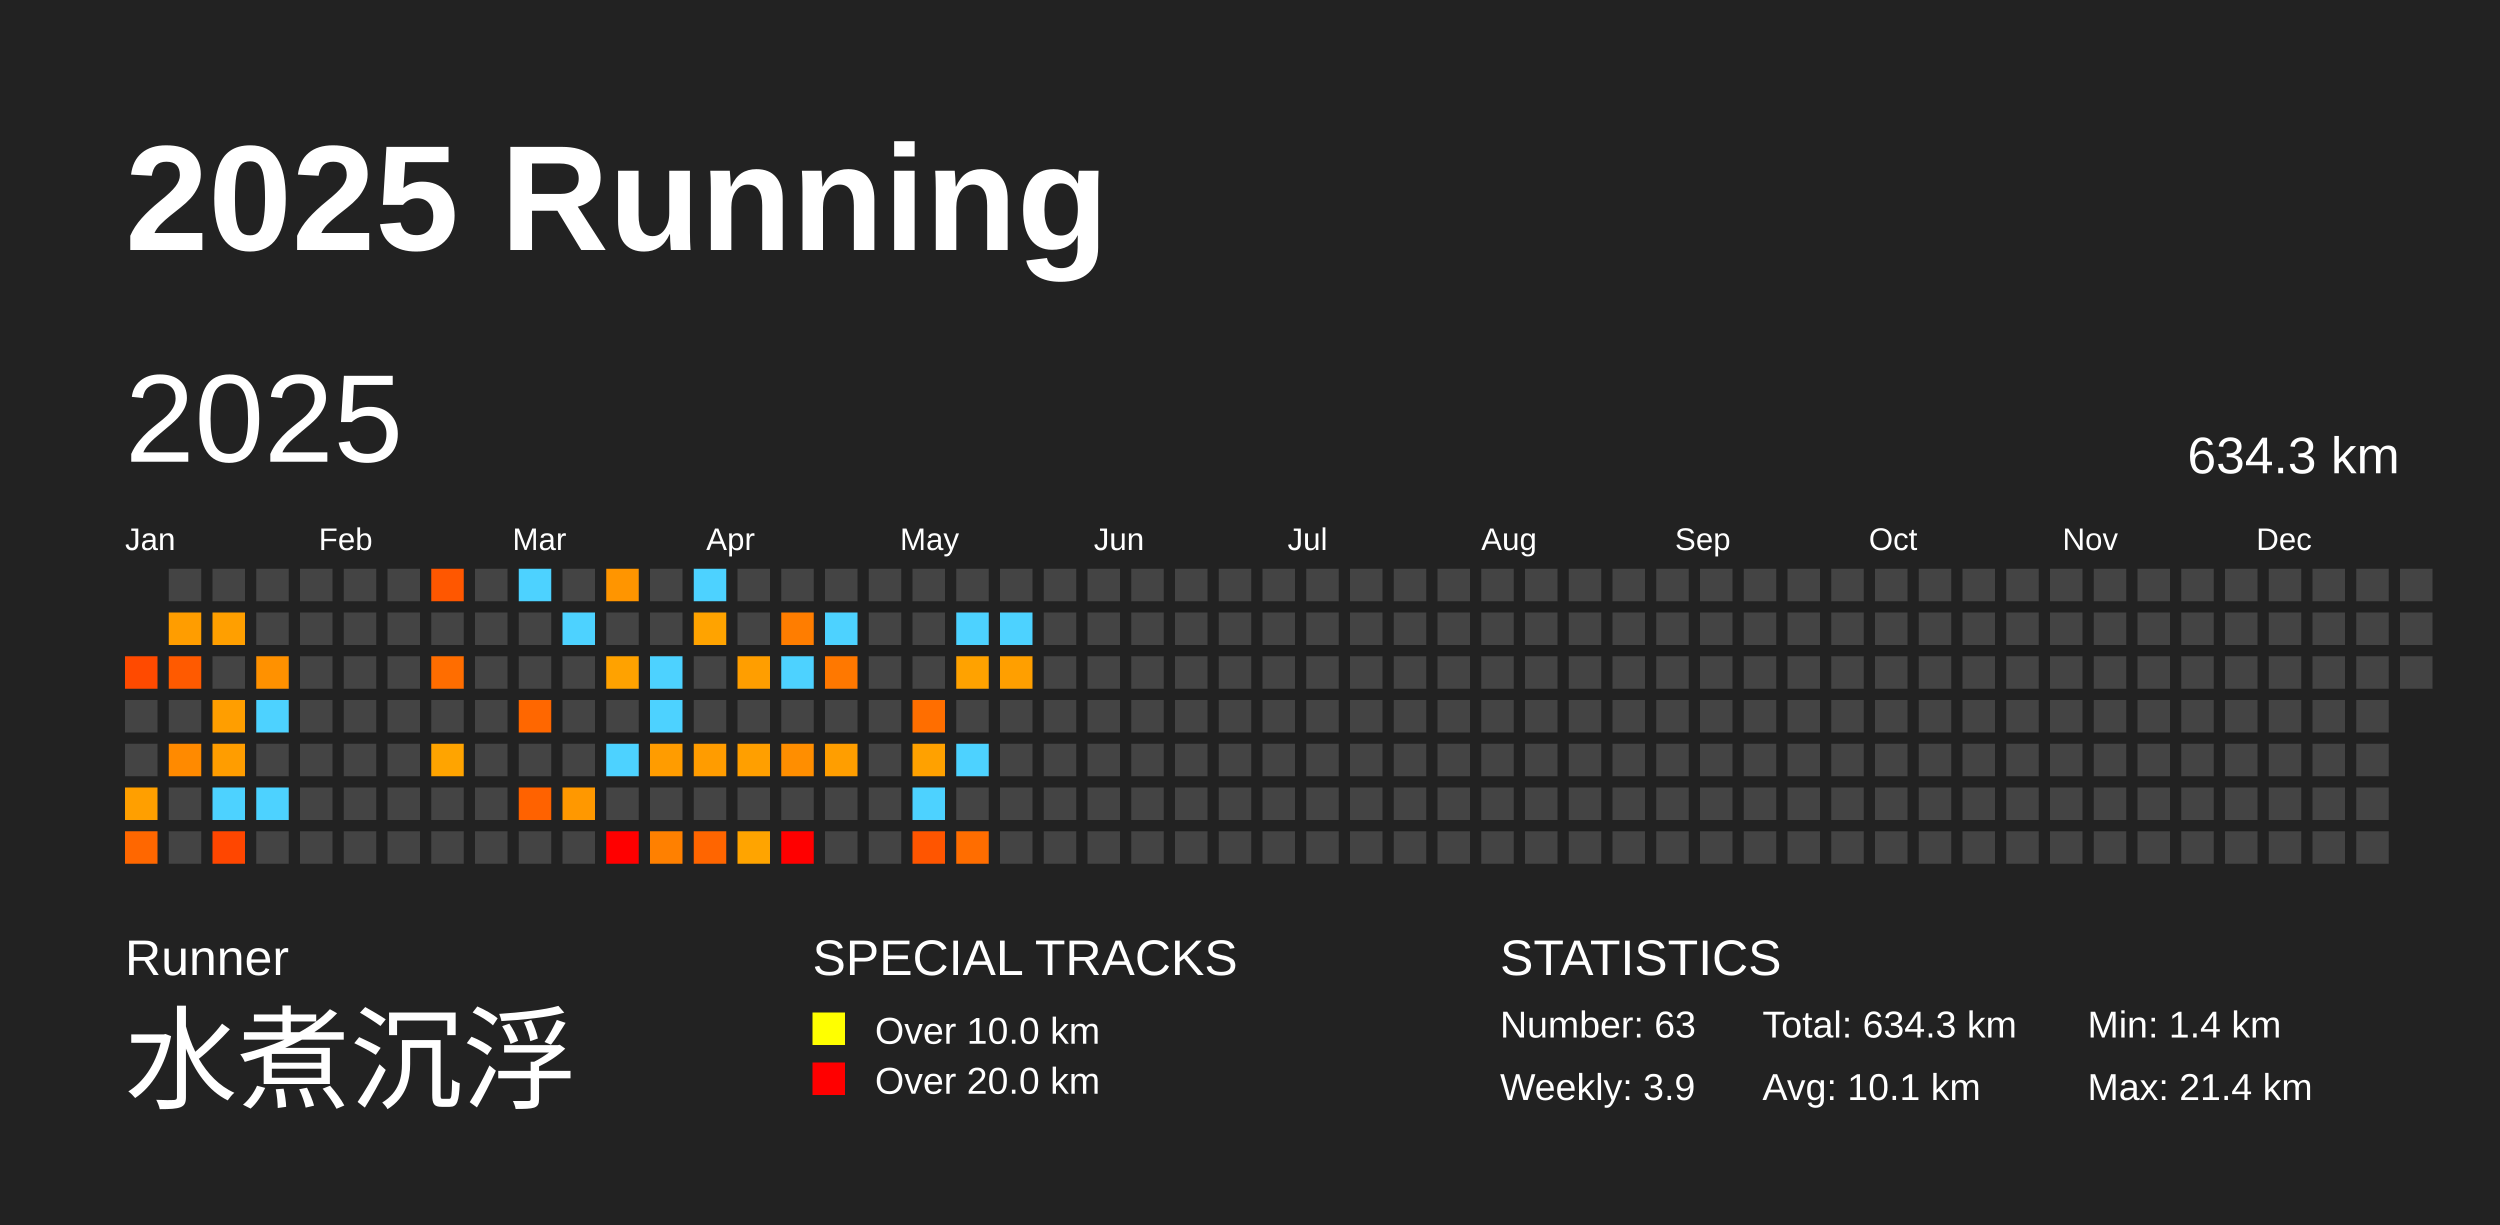
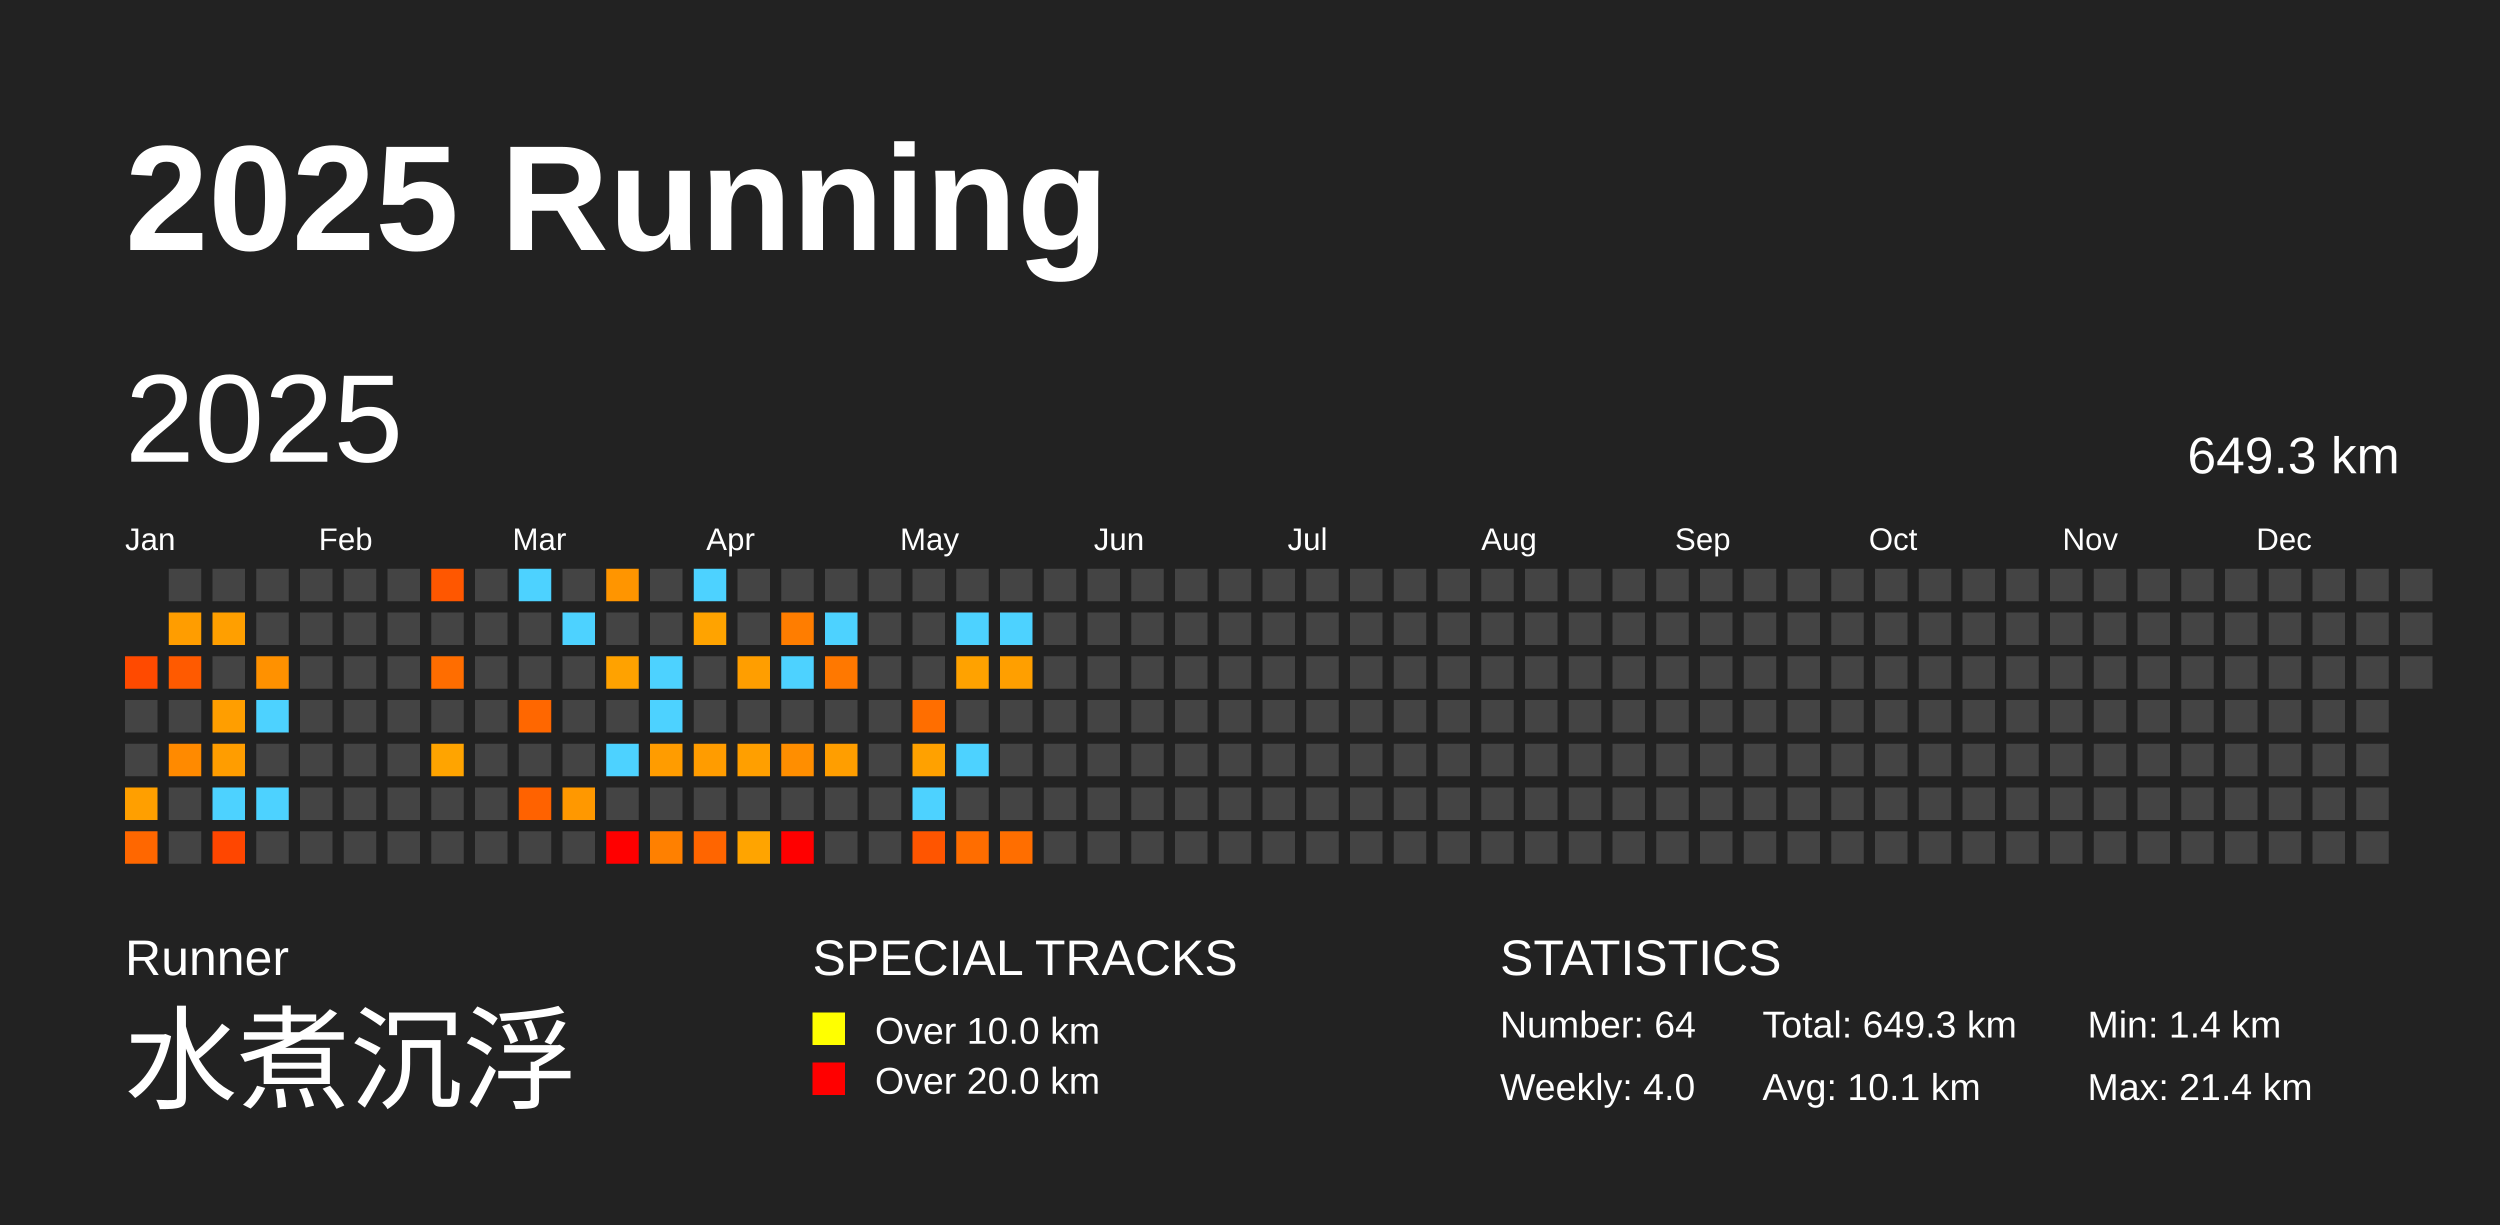
<svg xmlns="http://www.w3.org/2000/svg" baseProfile="full" height="98mm" version="1.1" viewBox="0,0,200,98" width="200mm">
  <defs />
  <rect fill="#222222" height="98" width="200" x="0" y="0" />
  <text fill="#FFFFFF" style="font-size:12px; font-family:Arial; font-weight:bold;" x="10" y="20">2025 Running</text>
  <text fill="#FFFFFF" style="font-size:4px; font-family:Arial" x="10" y="78">Runner</text>
  <text fill="#FFFFFF" style="font-size:9px; font-family:Arial" x="10" y="88">水煮沉浮</text>
  <text fill="#FFFFFF" style="font-size:4px; font-family:Arial" x="65" y="78">SPECIAL TRACKS</text>
  <rect fill="yellow" height="2.6" width="2.6" x="65" y="81" />
  <text fill="#FFFFFF" style="font-size:3px; font-family:Arial" x="70" y="83.5">Over 10.0 km</text>
  <rect fill="red" height="2.6" width="2.6" x="65" y="85" />
  <text fill="#FFFFFF" style="font-size:3px; font-family:Arial" x="70" y="87.5">Over 20.0 km</text>
  <text fill="#FFFFFF" style="font-size:4px; font-family:Arial" x="120" y="78">STATISTICS</text>
-   <text fill="#FFFFFF" style="font-size:3px; font-family:Arial" x="120" y="83">Number: 63</text>
-   <text fill="#FFFFFF" style="font-size:3px; font-family:Arial" x="120" y="88">Weekly: 3.9</text>
-   <text fill="#FFFFFF" style="font-size:3px; font-family:Arial" x="141" y="83">Total: 634.3 km</text>
+   <text fill="#FFFFFF" style="font-size:3px; font-family:Arial" x="120" y="83">Number: 64</text>
+   <text fill="#FFFFFF" style="font-size:3px; font-family:Arial" x="120" y="88">Weekly: 4.0</text>
+   <text fill="#FFFFFF" style="font-size:3px; font-family:Arial" x="141" y="83">Total: 649.3 km</text>
  <text fill="#FFFFFF" style="font-size:3px; font-family:Arial" x="141" y="88">Avg: 10.1 km</text>
  <text fill="#FFFFFF" style="font-size:3px; font-family:Arial" x="167" y="83">Min: 1.4 km</text>
  <text fill="#FFFFFF" style="font-size:3px; font-family:Arial" x="167" y="88">Max: 21.4 km</text>
  <text dominant-baseline="hanging" fill="#FFFFFF" style="font-size:10.0px; font-family:Arial;" x="10" y="30">2025</text>
-   <text dominant-baseline="hanging" fill="#FFFFFF" style="font-size:4.125px; font-family:Arial;" x="175" y="35">634.3 km</text>
+   <text dominant-baseline="hanging" fill="#FFFFFF" style="font-size:4.125px; font-family:Arial;" x="175" y="35">649.3 km</text>
  <text fill="#FFFFFF" style="font-size:2.5px; font-family:Arial" x="10.0" y="44">Jan</text>
  <text fill="#FFFFFF" style="font-size:2.5px; font-family:Arial" x="25.5" y="44">Feb</text>
  <text fill="#FFFFFF" style="font-size:2.5px; font-family:Arial" x="41.0" y="44">Mar</text>
  <text fill="#FFFFFF" style="font-size:2.5px; font-family:Arial" x="56.5" y="44">Apr</text>
  <text fill="#FFFFFF" style="font-size:2.5px; font-family:Arial" x="72.0" y="44">May</text>
  <text fill="#FFFFFF" style="font-size:2.5px; font-family:Arial" x="87.5" y="44">Jun</text>
  <text fill="#FFFFFF" style="font-size:2.5px; font-family:Arial" x="103.0" y="44">Jul</text>
  <text fill="#FFFFFF" style="font-size:2.5px; font-family:Arial" x="118.5" y="44">Aug</text>
  <text fill="#FFFFFF" style="font-size:2.5px; font-family:Arial" x="134.0" y="44">Sep</text>
  <text fill="#FFFFFF" style="font-size:2.5px; font-family:Arial" x="149.5" y="44">Oct</text>
  <text fill="#FFFFFF" style="font-size:2.5px; font-family:Arial" x="165.0" y="44">Nov</text>
  <text fill="#FFFFFF" style="font-size:2.5px; font-family:Arial" x="180.5" y="44">Dec</text>
  <rect fill="#ff4a00" height="2.6" width="2.6" x="10.0" y="52.5" />
  <rect fill="#444444" height="2.6" width="2.6" x="10.0" y="56.0" />
  <rect fill="#444444" height="2.6" width="2.6" x="10.0" y="59.5" />
  <rect fill="#ff9f00" height="2.6" width="2.6" x="10.0" y="63.0" />
  <rect fill="#ff6700" height="2.6" width="2.6" x="10.0" y="66.5" />
  <rect fill="#444444" height="2.6" width="2.6" x="13.5" y="45.5" />
  <rect fill="#ff9d00" height="2.6" width="2.6" x="13.5" y="49.0" />
  <rect fill="#ff5a00" height="2.6" width="2.6" x="13.5" y="52.5" />
  <rect fill="#444444" height="2.6" width="2.6" x="13.5" y="56.0" />
  <rect fill="#ff8a00" height="2.6" width="2.6" x="13.5" y="59.5" />
  <rect fill="#444444" height="2.6" width="2.6" x="13.5" y="63.0" />
  <rect fill="#444444" height="2.6" width="2.6" x="13.5" y="66.5" />
  <rect fill="#444444" height="2.6" width="2.6" x="17.0" y="45.5" />
  <rect fill="#ff9f00" height="2.6" width="2.6" x="17.0" y="49.0" />
  <rect fill="#444444" height="2.6" width="2.6" x="17.0" y="52.5" />
  <rect fill="#ff9e00" height="2.6" width="2.6" x="17.0" y="56.0" />
  <rect fill="#ff9d00" height="2.6" width="2.6" x="17.0" y="59.5" />
  <rect fill="#4dd2ff" height="2.6" width="2.6" x="17.0" y="63.0" />
  <rect fill="#ff4600" height="2.6" width="2.6" x="17.0" y="66.5" />
  <rect fill="#444444" height="2.6" width="2.6" x="20.5" y="45.5" />
  <rect fill="#444444" height="2.6" width="2.6" x="20.5" y="49.0" />
  <rect fill="#ff9100" height="2.6" width="2.6" x="20.5" y="52.5" />
  <rect fill="#4dd2ff" height="2.6" width="2.6" x="20.5" y="56.0" />
  <rect fill="#444444" height="2.6" width="2.6" x="20.5" y="59.5" />
  <rect fill="#4dd2ff" height="2.6" width="2.6" x="20.5" y="63.0" />
  <rect fill="#444444" height="2.6" width="2.6" x="20.5" y="66.5" />
  <rect fill="#444444" height="2.6" width="2.6" x="24.0" y="45.5" />
  <rect fill="#444444" height="2.6" width="2.6" x="24.0" y="49.0" />
  <rect fill="#444444" height="2.6" width="2.6" x="24.0" y="52.5" />
  <rect fill="#444444" height="2.6" width="2.6" x="24.0" y="56.0" />
  <rect fill="#444444" height="2.6" width="2.6" x="24.0" y="59.5" />
  <rect fill="#444444" height="2.6" width="2.6" x="24.0" y="63.0" />
  <rect fill="#444444" height="2.6" width="2.6" x="24.0" y="66.5" />
  <rect fill="#444444" height="2.6" width="2.6" x="27.5" y="45.5" />
  <rect fill="#444444" height="2.6" width="2.6" x="27.5" y="49.0" />
  <rect fill="#444444" height="2.6" width="2.6" x="27.5" y="52.5" />
  <rect fill="#444444" height="2.6" width="2.6" x="27.5" y="56.0" />
  <rect fill="#444444" height="2.6" width="2.6" x="27.5" y="59.5" />
  <rect fill="#444444" height="2.6" width="2.6" x="27.5" y="63.0" />
  <rect fill="#444444" height="2.6" width="2.6" x="27.5" y="66.5" />
  <rect fill="#444444" height="2.6" width="2.6" x="31.0" y="45.5" />
  <rect fill="#444444" height="2.6" width="2.6" x="31.0" y="49.0" />
  <rect fill="#444444" height="2.6" width="2.6" x="31.0" y="52.5" />
  <rect fill="#444444" height="2.6" width="2.6" x="31.0" y="56.0" />
  <rect fill="#444444" height="2.6" width="2.6" x="31.0" y="59.5" />
  <rect fill="#444444" height="2.6" width="2.6" x="31.0" y="63.0" />
  <rect fill="#444444" height="2.6" width="2.6" x="31.0" y="66.5" />
  <rect fill="#ff5700" height="2.6" width="2.6" x="34.5" y="45.5" />
  <rect fill="#444444" height="2.6" width="2.6" x="34.5" y="49.0" />
  <rect fill="#ff6d00" height="2.6" width="2.6" x="34.5" y="52.5" />
  <rect fill="#444444" height="2.6" width="2.6" x="34.5" y="56.0" />
  <rect fill="#ffa400" height="2.6" width="2.6" x="34.5" y="59.5" />
  <rect fill="#444444" height="2.6" width="2.6" x="34.5" y="63.0" />
  <rect fill="#444444" height="2.6" width="2.6" x="34.5" y="66.5" />
  <rect fill="#444444" height="2.6" width="2.6" x="38.0" y="45.5" />
  <rect fill="#444444" height="2.6" width="2.6" x="38.0" y="49.0" />
  <rect fill="#444444" height="2.6" width="2.6" x="38.0" y="52.5" />
  <rect fill="#444444" height="2.6" width="2.6" x="38.0" y="56.0" />
  <rect fill="#444444" height="2.6" width="2.6" x="38.0" y="59.5" />
  <rect fill="#444444" height="2.6" width="2.6" x="38.0" y="63.0" />
  <rect fill="#444444" height="2.6" width="2.6" x="38.0" y="66.5" />
  <rect fill="#4dd2ff" height="2.6" width="2.6" x="41.5" y="45.5" />
  <rect fill="#444444" height="2.6" width="2.6" x="41.5" y="49.0" />
  <rect fill="#444444" height="2.6" width="2.6" x="41.5" y="52.5" />
  <rect fill="#ff6700" height="2.6" width="2.6" x="41.5" y="56.0" />
  <rect fill="#444444" height="2.6" width="2.6" x="41.5" y="59.5" />
  <rect fill="#ff6200" height="2.6" width="2.6" x="41.5" y="63.0" />
  <rect fill="#444444" height="2.6" width="2.6" x="41.5" y="66.5" />
  <rect fill="#444444" height="2.6" width="2.6" x="45.0" y="45.5" />
  <rect fill="#4dd2ff" height="2.6" width="2.6" x="45.0" y="49.0" />
  <rect fill="#444444" height="2.6" width="2.6" x="45.0" y="52.5" />
  <rect fill="#444444" height="2.6" width="2.6" x="45.0" y="56.0" />
  <rect fill="#444444" height="2.6" width="2.6" x="45.0" y="59.5" />
  <rect fill="#ff9800" height="2.6" width="2.6" x="45.0" y="63.0" />
  <rect fill="#444444" height="2.6" width="2.6" x="45.0" y="66.5" />
  <rect fill="#ff9500" height="2.6" width="2.6" x="48.5" y="45.5" />
  <rect fill="#444444" height="2.6" width="2.6" x="48.5" y="49.0" />
  <rect fill="#ffa200" height="2.6" width="2.6" x="48.5" y="52.5" />
  <rect fill="#444444" height="2.6" width="2.6" x="48.5" y="56.0" />
  <rect fill="#4dd2ff" height="2.6" width="2.6" x="48.5" y="59.5" />
  <rect fill="#444444" height="2.6" width="2.6" x="48.5" y="63.0" />
  <rect fill="red" height="2.6" width="2.6" x="48.5" y="66.5" />
  <rect fill="#444444" height="2.6" width="2.6" x="52.0" y="45.5" />
  <rect fill="#444444" height="2.6" width="2.6" x="52.0" y="49.0" />
  <rect fill="#4dd2ff" height="2.6" width="2.6" x="52.0" y="52.5" />
  <rect fill="#4dd2ff" height="2.6" width="2.6" x="52.0" y="56.0" />
  <rect fill="#ff9c00" height="2.6" width="2.6" x="52.0" y="59.5" />
  <rect fill="#444444" height="2.6" width="2.6" x="52.0" y="63.0" />
  <rect fill="#ff8000" height="2.6" width="2.6" x="52.0" y="66.5" />
  <rect fill="#4dd2ff" height="2.6" width="2.6" x="55.5" y="45.5" />
  <rect fill="#ffa300" height="2.6" width="2.6" x="55.5" y="49.0" />
  <rect fill="#444444" height="2.6" width="2.6" x="55.5" y="52.5" />
  <rect fill="#444444" height="2.6" width="2.6" x="55.5" y="56.0" />
  <rect fill="#ff9c00" height="2.6" width="2.6" x="55.5" y="59.5" />
  <rect fill="#444444" height="2.6" width="2.6" x="55.5" y="63.0" />
  <rect fill="#ff6500" height="2.6" width="2.6" x="55.5" y="66.5" />
  <rect fill="#444444" height="2.6" width="2.6" x="59.0" y="45.5" />
  <rect fill="#444444" height="2.6" width="2.6" x="59.0" y="49.0" />
  <rect fill="#ff9e00" height="2.6" width="2.6" x="59.0" y="52.5" />
  <rect fill="#444444" height="2.6" width="2.6" x="59.0" y="56.0" />
  <rect fill="#ff9f00" height="2.6" width="2.6" x="59.0" y="59.5" />
  <rect fill="#444444" height="2.6" width="2.6" x="59.0" y="63.0" />
  <rect fill="#ffa400" height="2.6" width="2.6" x="59.0" y="66.5" />
  <rect fill="#444444" height="2.6" width="2.6" x="62.5" y="45.5" />
  <rect fill="#ff7d00" height="2.6" width="2.6" x="62.5" y="49.0" />
  <rect fill="#4dd2ff" height="2.6" width="2.6" x="62.5" y="52.5" />
  <rect fill="#444444" height="2.6" width="2.6" x="62.5" y="56.0" />
  <rect fill="#ff8e00" height="2.6" width="2.6" x="62.5" y="59.5" />
  <rect fill="#444444" height="2.6" width="2.6" x="62.5" y="63.0" />
  <rect fill="red" height="2.6" width="2.6" x="62.5" y="66.5" />
  <rect fill="#444444" height="2.6" width="2.6" x="66.0" y="45.5" />
  <rect fill="#4dd2ff" height="2.6" width="2.6" x="66.0" y="49.0" />
  <rect fill="#ff7800" height="2.6" width="2.6" x="66.0" y="52.5" />
  <rect fill="#444444" height="2.6" width="2.6" x="66.0" y="56.0" />
  <rect fill="#ff9e00" height="2.6" width="2.6" x="66.0" y="59.5" />
  <rect fill="#444444" height="2.6" width="2.6" x="66.0" y="63.0" />
  <rect fill="#444444" height="2.6" width="2.6" x="66.0" y="66.5" />
  <rect fill="#444444" height="2.6" width="2.6" x="69.5" y="45.5" />
  <rect fill="#444444" height="2.6" width="2.6" x="69.5" y="49.0" />
  <rect fill="#444444" height="2.6" width="2.6" x="69.5" y="52.5" />
  <rect fill="#444444" height="2.6" width="2.6" x="69.5" y="56.0" />
  <rect fill="#444444" height="2.6" width="2.6" x="69.5" y="59.5" />
  <rect fill="#444444" height="2.6" width="2.6" x="69.5" y="63.0" />
  <rect fill="#444444" height="2.6" width="2.6" x="69.5" y="66.5" />
  <rect fill="#444444" height="2.6" width="2.6" x="73.0" y="45.5" />
  <rect fill="#444444" height="2.6" width="2.6" x="73.0" y="49.0" />
  <rect fill="#444444" height="2.6" width="2.6" x="73.0" y="52.5" />
  <rect fill="#ff6e00" height="2.6" width="2.6" x="73.0" y="56.0" />
  <rect fill="#ffa100" height="2.6" width="2.6" x="73.0" y="59.5" />
  <rect fill="#4dd2ff" height="2.6" width="2.6" x="73.0" y="63.0" />
  <rect fill="#ff5500" height="2.6" width="2.6" x="73.0" y="66.5" />
  <rect fill="#444444" height="2.6" width="2.6" x="76.5" y="45.5" />
  <rect fill="#4dd2ff" height="2.6" width="2.6" x="76.5" y="49.0" />
  <rect fill="#ffa200" height="2.6" width="2.6" x="76.5" y="52.5" />
  <rect fill="#444444" height="2.6" width="2.6" x="76.5" y="56.0" />
  <rect fill="#4dd2ff" height="2.6" width="2.6" x="76.5" y="59.5" />
  <rect fill="#444444" height="2.6" width="2.6" x="76.5" y="63.0" />
  <rect fill="#ff6d00" height="2.6" width="2.6" x="76.5" y="66.5" />
  <rect fill="#444444" height="2.6" width="2.6" x="80.0" y="45.5" />
  <rect fill="#4dd2ff" height="2.6" width="2.6" x="80.0" y="49.0" />
  <rect fill="#ff9f00" height="2.6" width="2.6" x="80.0" y="52.5" />
  <rect fill="#444444" height="2.6" width="2.6" x="80.0" y="56.0" />
  <rect fill="#444444" height="2.6" width="2.6" x="80.0" y="59.5" />
  <rect fill="#444444" height="2.6" width="2.6" x="80.0" y="63.0" />
-   <rect fill="#444444" height="2.6" width="2.6" x="80.0" y="66.5" />
+   <rect fill="#ff6e00" height="2.6" width="2.6" x="80.0" y="66.5" />
  <rect fill="#444444" height="2.6" width="2.6" x="83.5" y="45.5" />
  <rect fill="#444444" height="2.6" width="2.6" x="83.5" y="49.0" />
  <rect fill="#444444" height="2.6" width="2.6" x="83.5" y="52.5" />
  <rect fill="#444444" height="2.6" width="2.6" x="83.5" y="56.0" />
  <rect fill="#444444" height="2.6" width="2.6" x="83.5" y="59.5" />
  <rect fill="#444444" height="2.6" width="2.6" x="83.5" y="63.0" />
  <rect fill="#444444" height="2.6" width="2.6" x="83.5" y="66.5" />
  <rect fill="#444444" height="2.6" width="2.6" x="87.0" y="45.5" />
  <rect fill="#444444" height="2.6" width="2.6" x="87.0" y="49.0" />
  <rect fill="#444444" height="2.6" width="2.6" x="87.0" y="52.5" />
  <rect fill="#444444" height="2.6" width="2.6" x="87.0" y="56.0" />
  <rect fill="#444444" height="2.6" width="2.6" x="87.0" y="59.5" />
  <rect fill="#444444" height="2.6" width="2.6" x="87.0" y="63.0" />
  <rect fill="#444444" height="2.6" width="2.6" x="87.0" y="66.5" />
  <rect fill="#444444" height="2.6" width="2.6" x="90.5" y="45.5" />
  <rect fill="#444444" height="2.6" width="2.6" x="90.5" y="49.0" />
  <rect fill="#444444" height="2.6" width="2.6" x="90.5" y="52.5" />
  <rect fill="#444444" height="2.6" width="2.6" x="90.5" y="56.0" />
  <rect fill="#444444" height="2.6" width="2.6" x="90.5" y="59.5" />
  <rect fill="#444444" height="2.6" width="2.6" x="90.5" y="63.0" />
  <rect fill="#444444" height="2.6" width="2.6" x="90.5" y="66.5" />
  <rect fill="#444444" height="2.6" width="2.6" x="94.0" y="45.5" />
  <rect fill="#444444" height="2.6" width="2.6" x="94.0" y="49.0" />
  <rect fill="#444444" height="2.6" width="2.6" x="94.0" y="52.5" />
  <rect fill="#444444" height="2.6" width="2.6" x="94.0" y="56.0" />
  <rect fill="#444444" height="2.6" width="2.6" x="94.0" y="59.5" />
  <rect fill="#444444" height="2.6" width="2.6" x="94.0" y="63.0" />
  <rect fill="#444444" height="2.6" width="2.6" x="94.0" y="66.5" />
  <rect fill="#444444" height="2.6" width="2.6" x="97.5" y="45.5" />
  <rect fill="#444444" height="2.6" width="2.6" x="97.5" y="49.0" />
  <rect fill="#444444" height="2.6" width="2.6" x="97.5" y="52.5" />
  <rect fill="#444444" height="2.6" width="2.6" x="97.5" y="56.0" />
  <rect fill="#444444" height="2.6" width="2.6" x="97.5" y="59.5" />
  <rect fill="#444444" height="2.6" width="2.6" x="97.5" y="63.0" />
  <rect fill="#444444" height="2.6" width="2.6" x="97.5" y="66.5" />
  <rect fill="#444444" height="2.6" width="2.6" x="101.0" y="45.5" />
  <rect fill="#444444" height="2.6" width="2.6" x="101.0" y="49.0" />
  <rect fill="#444444" height="2.6" width="2.6" x="101.0" y="52.5" />
  <rect fill="#444444" height="2.6" width="2.6" x="101.0" y="56.0" />
  <rect fill="#444444" height="2.6" width="2.6" x="101.0" y="59.5" />
  <rect fill="#444444" height="2.6" width="2.6" x="101.0" y="63.0" />
  <rect fill="#444444" height="2.6" width="2.6" x="101.0" y="66.5" />
  <rect fill="#444444" height="2.6" width="2.6" x="104.5" y="45.5" />
  <rect fill="#444444" height="2.6" width="2.6" x="104.5" y="49.0" />
  <rect fill="#444444" height="2.6" width="2.6" x="104.5" y="52.5" />
  <rect fill="#444444" height="2.6" width="2.6" x="104.5" y="56.0" />
  <rect fill="#444444" height="2.6" width="2.6" x="104.5" y="59.5" />
  <rect fill="#444444" height="2.6" width="2.6" x="104.5" y="63.0" />
  <rect fill="#444444" height="2.6" width="2.6" x="104.5" y="66.5" />
  <rect fill="#444444" height="2.6" width="2.6" x="108.0" y="45.5" />
  <rect fill="#444444" height="2.6" width="2.6" x="108.0" y="49.0" />
  <rect fill="#444444" height="2.6" width="2.6" x="108.0" y="52.5" />
  <rect fill="#444444" height="2.6" width="2.6" x="108.0" y="56.0" />
  <rect fill="#444444" height="2.6" width="2.6" x="108.0" y="59.5" />
  <rect fill="#444444" height="2.6" width="2.6" x="108.0" y="63.0" />
  <rect fill="#444444" height="2.6" width="2.6" x="108.0" y="66.5" />
  <rect fill="#444444" height="2.6" width="2.6" x="111.5" y="45.5" />
  <rect fill="#444444" height="2.6" width="2.6" x="111.5" y="49.0" />
  <rect fill="#444444" height="2.6" width="2.6" x="111.5" y="52.5" />
  <rect fill="#444444" height="2.6" width="2.6" x="111.5" y="56.0" />
  <rect fill="#444444" height="2.6" width="2.6" x="111.5" y="59.5" />
  <rect fill="#444444" height="2.6" width="2.6" x="111.5" y="63.0" />
  <rect fill="#444444" height="2.6" width="2.6" x="111.5" y="66.5" />
  <rect fill="#444444" height="2.6" width="2.6" x="115.0" y="45.5" />
  <rect fill="#444444" height="2.6" width="2.6" x="115.0" y="49.0" />
  <rect fill="#444444" height="2.6" width="2.6" x="115.0" y="52.5" />
  <rect fill="#444444" height="2.6" width="2.6" x="115.0" y="56.0" />
  <rect fill="#444444" height="2.6" width="2.6" x="115.0" y="59.5" />
  <rect fill="#444444" height="2.6" width="2.6" x="115.0" y="63.0" />
  <rect fill="#444444" height="2.6" width="2.6" x="115.0" y="66.5" />
  <rect fill="#444444" height="2.6" width="2.6" x="118.5" y="45.5" />
  <rect fill="#444444" height="2.6" width="2.6" x="118.5" y="49.0" />
  <rect fill="#444444" height="2.6" width="2.6" x="118.5" y="52.5" />
  <rect fill="#444444" height="2.6" width="2.6" x="118.5" y="56.0" />
  <rect fill="#444444" height="2.6" width="2.6" x="118.5" y="59.5" />
  <rect fill="#444444" height="2.6" width="2.6" x="118.5" y="63.0" />
  <rect fill="#444444" height="2.6" width="2.6" x="118.5" y="66.5" />
  <rect fill="#444444" height="2.6" width="2.6" x="122.0" y="45.5" />
  <rect fill="#444444" height="2.6" width="2.6" x="122.0" y="49.0" />
  <rect fill="#444444" height="2.6" width="2.6" x="122.0" y="52.5" />
  <rect fill="#444444" height="2.6" width="2.6" x="122.0" y="56.0" />
  <rect fill="#444444" height="2.6" width="2.6" x="122.0" y="59.5" />
  <rect fill="#444444" height="2.6" width="2.6" x="122.0" y="63.0" />
  <rect fill="#444444" height="2.6" width="2.6" x="122.0" y="66.5" />
  <rect fill="#444444" height="2.6" width="2.6" x="125.5" y="45.5" />
  <rect fill="#444444" height="2.6" width="2.6" x="125.5" y="49.0" />
  <rect fill="#444444" height="2.6" width="2.6" x="125.5" y="52.5" />
  <rect fill="#444444" height="2.6" width="2.6" x="125.5" y="56.0" />
  <rect fill="#444444" height="2.6" width="2.6" x="125.5" y="59.5" />
  <rect fill="#444444" height="2.6" width="2.6" x="125.5" y="63.0" />
  <rect fill="#444444" height="2.6" width="2.6" x="125.5" y="66.5" />
  <rect fill="#444444" height="2.6" width="2.6" x="129.0" y="45.5" />
  <rect fill="#444444" height="2.6" width="2.6" x="129.0" y="49.0" />
  <rect fill="#444444" height="2.6" width="2.6" x="129.0" y="52.5" />
  <rect fill="#444444" height="2.6" width="2.6" x="129.0" y="56.0" />
  <rect fill="#444444" height="2.6" width="2.6" x="129.0" y="59.5" />
  <rect fill="#444444" height="2.6" width="2.6" x="129.0" y="63.0" />
  <rect fill="#444444" height="2.6" width="2.6" x="129.0" y="66.5" />
  <rect fill="#444444" height="2.6" width="2.6" x="132.5" y="45.5" />
  <rect fill="#444444" height="2.6" width="2.6" x="132.5" y="49.0" />
  <rect fill="#444444" height="2.6" width="2.6" x="132.5" y="52.5" />
  <rect fill="#444444" height="2.6" width="2.6" x="132.5" y="56.0" />
  <rect fill="#444444" height="2.6" width="2.6" x="132.5" y="59.5" />
  <rect fill="#444444" height="2.6" width="2.6" x="132.5" y="63.0" />
  <rect fill="#444444" height="2.6" width="2.6" x="132.5" y="66.5" />
  <rect fill="#444444" height="2.6" width="2.6" x="136.0" y="45.5" />
  <rect fill="#444444" height="2.6" width="2.6" x="136.0" y="49.0" />
  <rect fill="#444444" height="2.6" width="2.6" x="136.0" y="52.5" />
  <rect fill="#444444" height="2.6" width="2.6" x="136.0" y="56.0" />
  <rect fill="#444444" height="2.6" width="2.6" x="136.0" y="59.5" />
  <rect fill="#444444" height="2.6" width="2.6" x="136.0" y="63.0" />
  <rect fill="#444444" height="2.6" width="2.6" x="136.0" y="66.5" />
  <rect fill="#444444" height="2.6" width="2.6" x="139.5" y="45.5" />
  <rect fill="#444444" height="2.6" width="2.6" x="139.5" y="49.0" />
  <rect fill="#444444" height="2.6" width="2.6" x="139.5" y="52.5" />
  <rect fill="#444444" height="2.6" width="2.6" x="139.5" y="56.0" />
  <rect fill="#444444" height="2.6" width="2.6" x="139.5" y="59.5" />
  <rect fill="#444444" height="2.6" width="2.6" x="139.5" y="63.0" />
  <rect fill="#444444" height="2.6" width="2.6" x="139.5" y="66.5" />
  <rect fill="#444444" height="2.6" width="2.6" x="143.0" y="45.5" />
  <rect fill="#444444" height="2.6" width="2.6" x="143.0" y="49.0" />
  <rect fill="#444444" height="2.6" width="2.6" x="143.0" y="52.5" />
  <rect fill="#444444" height="2.6" width="2.6" x="143.0" y="56.0" />
  <rect fill="#444444" height="2.6" width="2.6" x="143.0" y="59.5" />
  <rect fill="#444444" height="2.6" width="2.6" x="143.0" y="63.0" />
  <rect fill="#444444" height="2.6" width="2.6" x="143.0" y="66.5" />
  <rect fill="#444444" height="2.6" width="2.6" x="146.5" y="45.5" />
  <rect fill="#444444" height="2.6" width="2.6" x="146.5" y="49.0" />
  <rect fill="#444444" height="2.6" width="2.6" x="146.5" y="52.5" />
  <rect fill="#444444" height="2.6" width="2.6" x="146.5" y="56.0" />
  <rect fill="#444444" height="2.6" width="2.6" x="146.5" y="59.5" />
  <rect fill="#444444" height="2.6" width="2.6" x="146.5" y="63.0" />
  <rect fill="#444444" height="2.6" width="2.6" x="146.5" y="66.5" />
  <rect fill="#444444" height="2.6" width="2.6" x="150.0" y="45.5" />
  <rect fill="#444444" height="2.6" width="2.6" x="150.0" y="49.0" />
  <rect fill="#444444" height="2.6" width="2.6" x="150.0" y="52.5" />
  <rect fill="#444444" height="2.6" width="2.6" x="150.0" y="56.0" />
  <rect fill="#444444" height="2.6" width="2.6" x="150.0" y="59.5" />
  <rect fill="#444444" height="2.6" width="2.6" x="150.0" y="63.0" />
  <rect fill="#444444" height="2.6" width="2.6" x="150.0" y="66.5" />
  <rect fill="#444444" height="2.6" width="2.6" x="153.5" y="45.5" />
  <rect fill="#444444" height="2.6" width="2.6" x="153.5" y="49.0" />
  <rect fill="#444444" height="2.6" width="2.6" x="153.5" y="52.5" />
  <rect fill="#444444" height="2.6" width="2.6" x="153.5" y="56.0" />
  <rect fill="#444444" height="2.6" width="2.6" x="153.5" y="59.5" />
  <rect fill="#444444" height="2.6" width="2.6" x="153.5" y="63.0" />
  <rect fill="#444444" height="2.6" width="2.6" x="153.5" y="66.5" />
  <rect fill="#444444" height="2.6" width="2.6" x="157.0" y="45.5" />
  <rect fill="#444444" height="2.6" width="2.6" x="157.0" y="49.0" />
  <rect fill="#444444" height="2.6" width="2.6" x="157.0" y="52.5" />
  <rect fill="#444444" height="2.6" width="2.6" x="157.0" y="56.0" />
  <rect fill="#444444" height="2.6" width="2.6" x="157.0" y="59.5" />
  <rect fill="#444444" height="2.6" width="2.6" x="157.0" y="63.0" />
  <rect fill="#444444" height="2.6" width="2.6" x="157.0" y="66.5" />
  <rect fill="#444444" height="2.6" width="2.6" x="160.5" y="45.5" />
  <rect fill="#444444" height="2.6" width="2.6" x="160.5" y="49.0" />
  <rect fill="#444444" height="2.6" width="2.6" x="160.5" y="52.5" />
  <rect fill="#444444" height="2.6" width="2.6" x="160.5" y="56.0" />
  <rect fill="#444444" height="2.6" width="2.6" x="160.5" y="59.5" />
  <rect fill="#444444" height="2.6" width="2.6" x="160.5" y="63.0" />
  <rect fill="#444444" height="2.6" width="2.6" x="160.5" y="66.5" />
  <rect fill="#444444" height="2.6" width="2.6" x="164.0" y="45.5" />
  <rect fill="#444444" height="2.6" width="2.6" x="164.0" y="49.0" />
  <rect fill="#444444" height="2.6" width="2.6" x="164.0" y="52.5" />
  <rect fill="#444444" height="2.6" width="2.6" x="164.0" y="56.0" />
  <rect fill="#444444" height="2.6" width="2.6" x="164.0" y="59.5" />
  <rect fill="#444444" height="2.6" width="2.6" x="164.0" y="63.0" />
  <rect fill="#444444" height="2.6" width="2.6" x="164.0" y="66.5" />
  <rect fill="#444444" height="2.6" width="2.6" x="167.5" y="45.5" />
  <rect fill="#444444" height="2.6" width="2.6" x="167.5" y="49.0" />
  <rect fill="#444444" height="2.6" width="2.6" x="167.5" y="52.5" />
  <rect fill="#444444" height="2.6" width="2.6" x="167.5" y="56.0" />
  <rect fill="#444444" height="2.6" width="2.6" x="167.5" y="59.5" />
  <rect fill="#444444" height="2.6" width="2.6" x="167.5" y="63.0" />
  <rect fill="#444444" height="2.6" width="2.6" x="167.5" y="66.5" />
  <rect fill="#444444" height="2.6" width="2.6" x="171.0" y="45.5" />
  <rect fill="#444444" height="2.6" width="2.6" x="171.0" y="49.0" />
  <rect fill="#444444" height="2.6" width="2.6" x="171.0" y="52.5" />
  <rect fill="#444444" height="2.6" width="2.6" x="171.0" y="56.0" />
  <rect fill="#444444" height="2.6" width="2.6" x="171.0" y="59.5" />
  <rect fill="#444444" height="2.6" width="2.6" x="171.0" y="63.0" />
  <rect fill="#444444" height="2.6" width="2.6" x="171.0" y="66.5" />
  <rect fill="#444444" height="2.6" width="2.6" x="174.5" y="45.5" />
  <rect fill="#444444" height="2.6" width="2.6" x="174.5" y="49.0" />
  <rect fill="#444444" height="2.6" width="2.6" x="174.5" y="52.5" />
  <rect fill="#444444" height="2.6" width="2.6" x="174.5" y="56.0" />
  <rect fill="#444444" height="2.6" width="2.6" x="174.5" y="59.5" />
  <rect fill="#444444" height="2.6" width="2.6" x="174.5" y="63.0" />
  <rect fill="#444444" height="2.6" width="2.6" x="174.5" y="66.5" />
  <rect fill="#444444" height="2.6" width="2.6" x="178.0" y="45.5" />
  <rect fill="#444444" height="2.6" width="2.6" x="178.0" y="49.0" />
  <rect fill="#444444" height="2.6" width="2.6" x="178.0" y="52.5" />
  <rect fill="#444444" height="2.6" width="2.6" x="178.0" y="56.0" />
  <rect fill="#444444" height="2.6" width="2.6" x="178.0" y="59.5" />
  <rect fill="#444444" height="2.6" width="2.6" x="178.0" y="63.0" />
  <rect fill="#444444" height="2.6" width="2.6" x="178.0" y="66.5" />
  <rect fill="#444444" height="2.6" width="2.6" x="181.5" y="45.5" />
  <rect fill="#444444" height="2.6" width="2.6" x="181.5" y="49.0" />
  <rect fill="#444444" height="2.6" width="2.6" x="181.5" y="52.5" />
  <rect fill="#444444" height="2.6" width="2.6" x="181.5" y="56.0" />
  <rect fill="#444444" height="2.6" width="2.6" x="181.5" y="59.5" />
  <rect fill="#444444" height="2.6" width="2.6" x="181.5" y="63.0" />
  <rect fill="#444444" height="2.6" width="2.6" x="181.5" y="66.5" />
  <rect fill="#444444" height="2.6" width="2.6" x="185.0" y="45.5" />
  <rect fill="#444444" height="2.6" width="2.6" x="185.0" y="49.0" />
  <rect fill="#444444" height="2.6" width="2.6" x="185.0" y="52.5" />
  <rect fill="#444444" height="2.6" width="2.6" x="185.0" y="56.0" />
  <rect fill="#444444" height="2.6" width="2.6" x="185.0" y="59.5" />
  <rect fill="#444444" height="2.6" width="2.6" x="185.0" y="63.0" />
  <rect fill="#444444" height="2.6" width="2.6" x="185.0" y="66.5" />
  <rect fill="#444444" height="2.6" width="2.6" x="188.5" y="45.5" />
  <rect fill="#444444" height="2.6" width="2.6" x="188.5" y="49.0" />
  <rect fill="#444444" height="2.6" width="2.6" x="188.5" y="52.5" />
  <rect fill="#444444" height="2.6" width="2.6" x="188.5" y="56.0" />
  <rect fill="#444444" height="2.6" width="2.6" x="188.5" y="59.5" />
  <rect fill="#444444" height="2.6" width="2.6" x="188.5" y="63.0" />
  <rect fill="#444444" height="2.6" width="2.6" x="188.5" y="66.5" />
  <rect fill="#444444" height="2.6" width="2.6" x="192.0" y="45.5" />
  <rect fill="#444444" height="2.6" width="2.6" x="192.0" y="49.0" />
  <rect fill="#444444" height="2.6" width="2.6" x="192.0" y="52.5" />
</svg>
